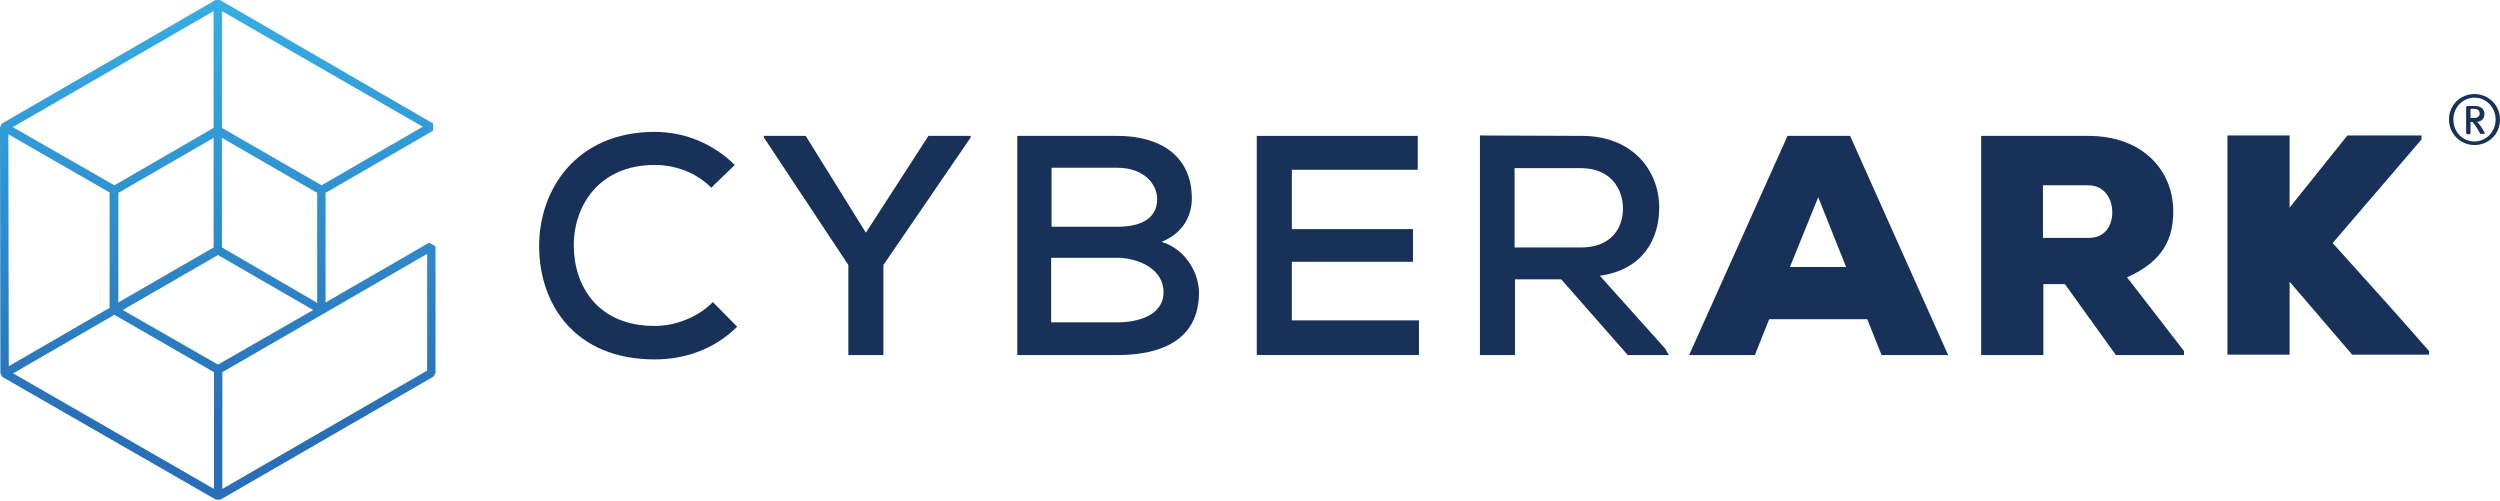
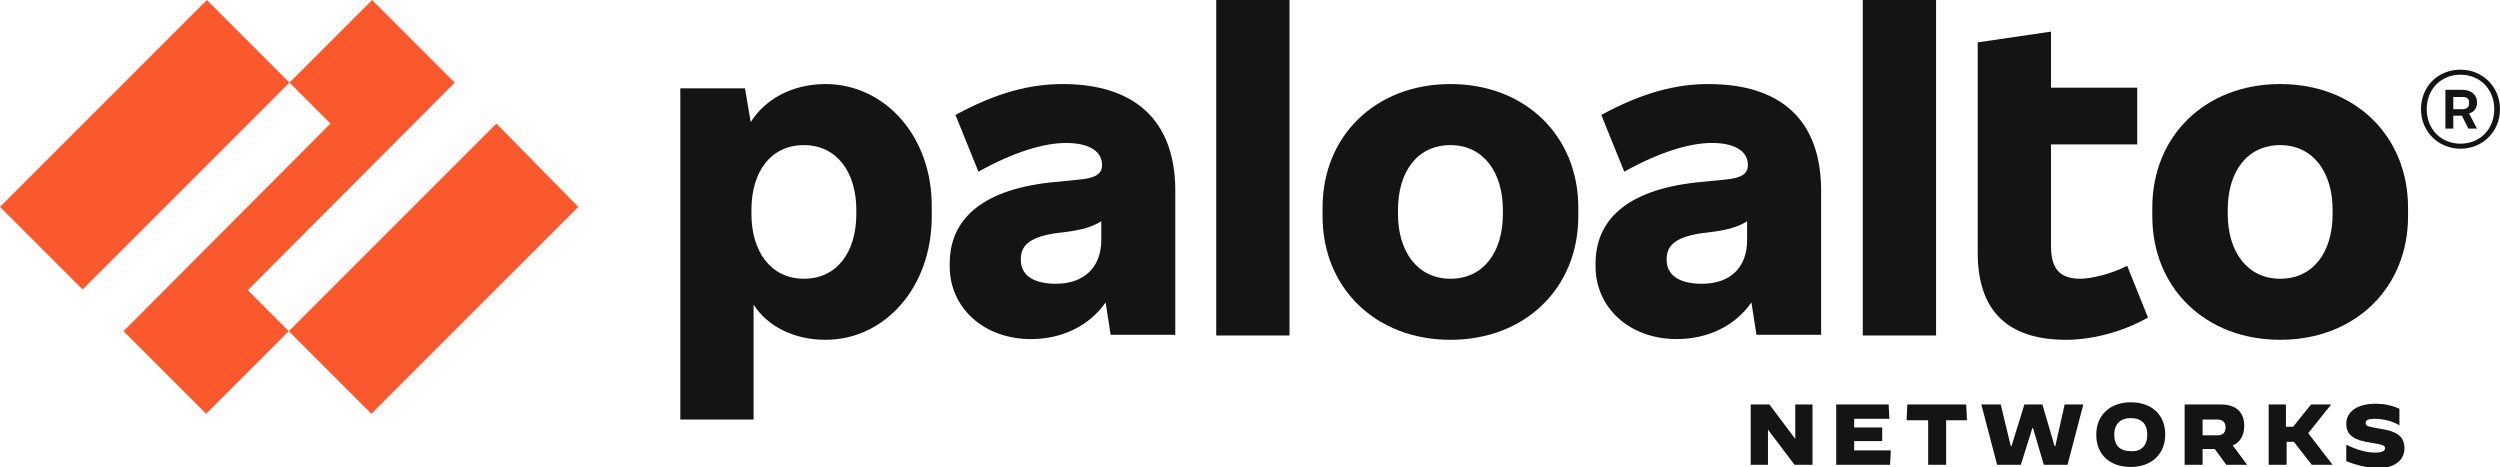
- <svg xmlns="http://www.w3.org/2000/svg" xmlns:xlink="http://www.w3.org/1999/xlink" version="1.1" id="Layer_1" x="0px" y="0px" viewBox="0 0 627.4 125.5" style="enable-background:new 0 0 627.4 125.5;" xml:space="preserve">
+ <svg xmlns="http://www.w3.org/2000/svg" version="1.1" x="0px" y="0px" viewBox="0 0 348 65" style="enable-background:new 0 0 348 65;" xml:space="preserve">
  <style type="text/css">
- 	.st0{fill:#173159;}
- 	.st1{clip-path:url(#SVGID_2_);fill:url(#SVGID_3_);}
- </style>
-   <g>
-     <path class="st0" d="M185,82c-5.7,5.6-13,8.2-20.7,8.2c-20,0-28.9-13.8-29-28.2c-0.1-14.5,9.4-28.9,29-28.9   c7.4,0,14.5,2.8,20.1,8.3l-5.9,5.7c-3.9-3.9-9.1-5.7-14.2-5.7c-14,0-20.4,10.3-20.3,20.4c0.1,10.1,6.1,20,20.3,20   c5.1,0,10.8-2.1,14.6-6L185,82z" />
-     <polygon class="st0" points="217.3,58.4 233,34.1 243.6,34.1 243.6,34.5 221.7,66.5 221.7,89.1 212.9,89.1 212.9,66.5 191.7,34.5    191.7,34.1 202.2,34.1  " />
-     <path class="st0" d="M263.9,80.9h16.5c4.9,0,11.6-1.6,11.6-7.6c0-5.9-6.5-8.6-11.6-8.6h-16.6V80.9z M263.9,56.9h16.6   c6.6,0,9.9-2.6,9.9-6.9c0-3.9-3.4-7.9-10-7.9h-16.5V56.9z M280.4,34.1c10.5,0,18.7,4.8,18.7,15.7c0,4.6-2.4,8.8-7.6,10.9   c6.6,2,9.4,8.5,9.4,12.7c0,12-9.6,15.7-20.4,15.7h-25.2v-55H280.4z" />
-     <polygon class="st0" points="356.1,89.1 315.4,89.1 315.4,34.1 355.8,34.1 355.8,42.6 324.2,42.6 324.2,57.5 354.6,57.5    354.6,65.7 324.2,65.7 324.2,80.4 356.1,80.4  " />
-     <path class="st0" d="M380.1,42.1v20h16.7c7.3,0,10.5-4.6,10.5-9.8c0-5-3.2-10.1-10.5-10.1H380.1z M418.8,89.1h-10.3l-16.7-19h-11.6   v19h-8.8V34c8.6,0,17.1,0.1,25.6,0.1c12.7,0,19.4,8.7,19.4,18c0,7.9-4.1,15.6-14.9,17.1l16.4,18.3L418.8,89.1z" />
-     <path class="st0" d="M456.3,49.5L449.2,67h14.1L456.3,49.5z M468.6,80.1h-24.6l-3.6,9h-16.5l24.7-55h15.7l24.6,55h-16.7L468.6,80.1   z" />
-     <path class="st0" d="M512.7,46.5v13.2h11.5c4.1,0,5.9-3.1,5.9-6.4c0-3.5-2-6.8-6.1-6.8H512.7z M548.1,89.1H531l-12.8-17.8h-5.4   v17.8h-15.6v-55H524c14.1,0,21.4,9,21.4,18.9c0,6.8-2.4,12.5-11.6,16.6l14.3,18.5V89.1z" />
-     <path class="st0" d="M607.7,35l-22.3,26c7.7,8.5,16.6,18.4,24.2,27.1v0.9h-19.3l-15.7-18.3v18.3H559v-55h15.6v18.1   c4.7-5.8,9.8-12.3,14.5-18.1h18.6V35z" />
-     <path class="st0" d="M620.7,27.3H620v2.3h0.7c1.2,0,1.6-0.4,1.6-1.2C622.2,27.6,621.7,27.3,620.7,27.3 M623.3,33.6h-0.6   c-0.1,0-0.2,0-0.3-0.1c-0.2-0.3-0.3-0.5-0.5-0.9c-0.5-0.8-0.8-1.3-1.2-1.8c-0.1-0.1-0.2-0.2-0.4-0.2H620v2.7c0,0.2-0.2,0.4-0.3,0.4   h-0.4c-0.2,0-0.4-0.2-0.4-0.4v-6.4c0-0.2,0.2-0.3,0.4-0.3h1.8c1.6,0,2.4,0.9,2.4,2c0,1-0.6,1.9-1.9,2c0.4,0.2,1.2,1.3,2,2.8   C623.6,33.3,623.6,33.6,623.3,33.6 M621,24.5c-2.9,0-5.3,2.4-5.3,5.5c0,3.1,2.3,5.5,5.3,5.5c2.9,0,5.3-2.4,5.3-5.5   C626.3,26.9,623.9,24.5,621,24.5 M621,36.4c-3.5,0-6.4-2.8-6.4-6.4c0-3.7,2.9-6.4,6.4-6.4c3.5,0,6.4,2.8,6.4,6.4   C627.4,33.7,624.5,36.4,621,36.4" />
-     <g>
-       <defs>
-         <path id="SVGID_1_" d="M107.2,93l-51.4,29.7l0-29.3l51.4-29.7V93z M28.7,79l25,14.4l0,29.3l-50.4-29L28.7,79z M53.6,2.8v29.3     L28.7,46.5L3.2,31.9L53.6,2.8z M106.1,31.8L80.7,46.5l-25-14.4V2.8L106.1,31.8z M27.6,77.2L2.2,91.9L2.1,33.7l25.4,14.6V77.2z      M53.6,62.1L29.7,75.9V48.4l23.9-13.8V62.1z M55.7,34.6l23.9,13.8v27.6L55.7,62.1V34.6z M54.7,91.5L30.8,77.8L54.7,64l23.9,13.8     L54.7,91.5z M107.7,60.9l-26,15V48.4l27-15.6v-1.8L55.2,0h-1.1L0.5,31L0,31.9l0.1,61.8l0.5,0.9l53.6,30.8l1.1,0l53.5-30.9     l0.5-0.9V61.8L107.7,60.9z" />
-       </defs>
-       <clipPath id="SVGID_2_">
-         <use xlink:href="#SVGID_1_" style="overflow:visible;" />
-       </clipPath>
-       <linearGradient id="SVGID_3_" gradientUnits="userSpaceOnUse" x1="-649.276" y1="834.593" x2="-647.193" y2="834.593" gradientTransform="matrix(0 68.8392 68.8392 0 -57397.996 44688.367)">
-         <stop offset="0" style="stop-color:#38B1E6" />
-         <stop offset="5.272730e-03" style="stop-color:#38B1E6" />
-         <stop offset="0.267" style="stop-color:#329CD7" />
-         <stop offset="0.788" style="stop-color:#296FB8" />
-         <stop offset="1" style="stop-color:#296FB8" />
-       </linearGradient>
-       <rect class="st1" width="109.3" height="125.5" />
-     </g>
+ 		.st0{fill:#141414;}
+ 		.st1{fill:#FA582D;}
+ 	</style>
+   <g id="trademark" class="st0">
+     <path d="M344.8,14.4v-0.2c0-1-0.8-1.7-2.1-1.7h-2.3v5.4h1.1v-1.8h1.2l0.9,1.8h1.2l-1.1-2.1    C344.4,15.6,344.8,15,344.8,14.4z M341.5,13.5h1.2c0.7,0,1,0.2,1,0.8v0.1c0,0.5-0.3,0.8-1,0.8h-1.2V13.5z" />
+     <path d="M342.5,9.7c-3.2,0-5.5,2.4-5.5,5.5s2.4,5.5,5.5,5.5c3.1,0,5.5-2.4,5.5-5.5S345.6,9.7,342.5,9.7z M342.5,20    c-2.7,0-4.7-2-4.7-4.8s2-4.8,4.7-4.8c2.7,0,4.7,2,4.7,4.8S345.2,20,342.5,20z" />
+   </g>
+   <g id="networks" class="st0">
+     <path d="M326.6,64.2v-2.3h0c1.4,0.7,2.8,1.1,4,1.1c0.9,0,1.4-0.2,1.4-0.6c0-0.4-0.3-0.5-2.1-0.8    c-2-0.3-3.3-0.9-3.3-2.6c0-1.6,1.4-2.8,4.1-2.8c1.1,0,2.2,0.2,3.3,0.7v2.3l0,0c-1-0.6-2.3-0.9-3.4-0.9c-1,0-1.3,0.2-1.3,0.6    c0,0.5,0.6,0.5,2.1,0.8c2,0.3,3.3,0.9,3.3,2.7c0,1.4-1,2.8-4,2.8C329,65,327.9,64.7,326.6,64.2z" />
+     <path d="M315.7,56.3h2.5v3.1h1l2.5-3.1h2.8l0,0l-3.2,4l3.4,4.4l0,0h-2.9l-2.5-3.2h-1v3.2h-2.5V56.3z" />
+     <path d="M304.2,56.3h4.9c2.2,0,3.3,1.1,3.3,3c0,1.3-0.6,2.3-1.6,2.7l2,2.7h-2.9l-1.6-2.2h-1.7v2.2h-2.5V56.3z     M308.7,60.6c0.8,0,1.1-0.5,1.1-1.1c0-0.6-0.3-1.1-1.1-1.1h-2.1v2.2H308.7z" />
+     <path d="M291.8,60.5c0-2.7,1.9-4.5,4.8-4.5c2.9,0,4.8,1.7,4.8,4.5c0,2.7-1.9,4.5-4.8,4.5    C293.7,65,291.8,63.3,291.8,60.5z M298.9,60.5c0-1.5-0.8-2.3-2.3-2.3c-1.5,0-2.3,0.9-2.3,2.3c0,1.5,0.8,2.3,2.3,2.3    C298.1,62.9,298.9,62,298.9,60.5z" />
+     <path d="M275.8,56.3h2.7l1.4,5.8h0.1l1.8-5.8h2.5l1.7,5.8h0.1l1.3-5.8h2.6l-2.2,8.4h-3.3l-1.5-5.1h-0.1l-1.6,5.1H278    L275.8,56.3z" />
+     <path d="M268.3,58.5h-2.9l0.1-2.2h8.2l0.1,2.2h-2.9v6.2h-2.5V58.5z" />
+     <path d="M255.6,56.3h7.3l0.1,2h-4.9v1.2h3.9v1.9h-3.9v1.3h5.1l-0.1,2h-7.5V56.3z" />
+     <path d="M243.7,56.3h2.6l3.6,4.8h0v-4.8h2.4v8.4h-2.5l-3.7-4.9h0v4.9h-2.4V56.3z" />
+   </g>
+   <g id="paloalto" class="st0">
+     <path d="M317.4,11.7c-10.4,0-17.8,7.2-17.8,17.2v1.2c0,10,7.4,17.2,17.8,17.2c10.4,0,17.8-7.2,17.8-17.2v-1.2    C335.2,18.9,327.8,11.7,317.4,11.7z M324.7,29.8c0,5.3-2.7,9-7.3,9c-4.6,0-7.3-3.8-7.3-9v-0.6c0-5.3,2.7-9,7.3-9    c4.6,0,7.3,3.8,7.3,9V29.8z" />
+     <path d="M289.6,38.8c-3,0-4.1-1.5-4.1-4.6V20.1h12v-7.9h-12V4.4l-10.2,1.5v29.3c0,8,4.1,12.1,12.3,12.1    c3.6,0,7.9-1.1,11.4-3.1l-2.9-7.2C294,38.1,291.1,38.8,289.6,38.8z" />
+     <path d="M269.5,0h-10.2v46.7h10.2V0z" />
+     <path d="M237.8,11.7c-4.5,0-9.2,1.2-14.9,4.3l3.2,7.9c5-2.8,9.2-4,12.2-4c3.4,0,5,1.3,5,3V23c0,1.2-0.9,1.8-3.2,2    l-4,0.4c-9.9,1.1-14,5.4-14,11.3v0.4c0,5.7,4.7,10.1,11.3,10.1c4.3,0,8.1-1.8,10.4-5.1l0.7,4.5h9V26.3    C253.4,16.7,247.9,11.7,237.8,11.7z M236.9,39.5c-3.3,0-4.9-1.3-4.9-3.3v-0.1c0-1.8,1-3,4.6-3.6l1.6-0.2c2.3-0.3,3.7-0.7,5-1.5v2.6    C243.2,37.3,240.8,39.5,236.9,39.5z" />
+     <path d="M201.9,11.7c-10.4,0-17.8,7.2-17.8,17.2v1.2c0,10,7.4,17.2,17.8,17.2s17.8-7.2,17.8-17.2v-1.2    C219.7,18.9,212.3,11.7,201.9,11.7z M209.2,29.8c0,5.3-2.7,9-7.3,9c-4.6,0-7.3-3.8-7.3-9v-0.6c0-5.3,2.7-9,7.3-9    c4.6,0,7.3,3.8,7.3,9V29.8z" />
+     <path d="M179.5,0h-10.2v46.7h10.2V0z" />
+     <path d="M147.9,11.7c-4.5,0-9.2,1.2-14.9,4.3l3.2,7.9c5-2.8,9.2-4,12.2-4c3.4,0,5,1.3,5,3V23c0,1.2-0.9,1.8-3.2,2    l-4,0.4c-9.9,1.1-14,5.4-14,11.3v0.4c0,5.7,4.7,10.1,11.3,10.1c4.3,0,8.1-1.8,10.4-5.1l0.7,4.5h9V26.3    C163.5,16.7,157.9,11.7,147.9,11.7z M147,39.5c-3.3,0-4.9-1.3-4.9-3.3v-0.1c0-1.8,1-3,4.6-3.6l1.6-0.2c2.3-0.3,3.7-0.7,5-1.5v2.6    C153.3,37.3,150.8,39.5,147,39.5z" />
+     <path d="M114.9,11.7c-4.6,0-8.4,2.1-10.4,5.3l-0.8-4.7h-9v46.1h10.2v-16c1.9,3,5.6,4.9,10,4.9    c8.2,0,14.8-7.2,14.8-17.2v-1.2C129.8,18.9,123.1,11.7,114.9,11.7z M119.2,29.8c0,5.3-2.7,9-7.3,9c-4.6,0-7.3-3.8-7.3-9v-0.6    c0-5.3,2.7-9,7.3-9c4.6,0,7.3,3.8,7.3,9V29.8z" />
+   </g>
+   <g id="logo" class="st1">
+     <path d="M63.3,11.5L51.8,0L40.3,11.5l5.7,5.7L17.2,46.1l11.5,11.5l11.5-11.5l-5.7-5.7L63.3,11.5z" />
+     <path d="M28.8,0L0,28.8l11.5,11.5l28.8-28.8L28.8,0z" />
+     <path d="M69.1,17.2L40.2,46.1l11.5,11.5l28.8-28.8L69.1,17.2z" />
  </g>
</svg>
